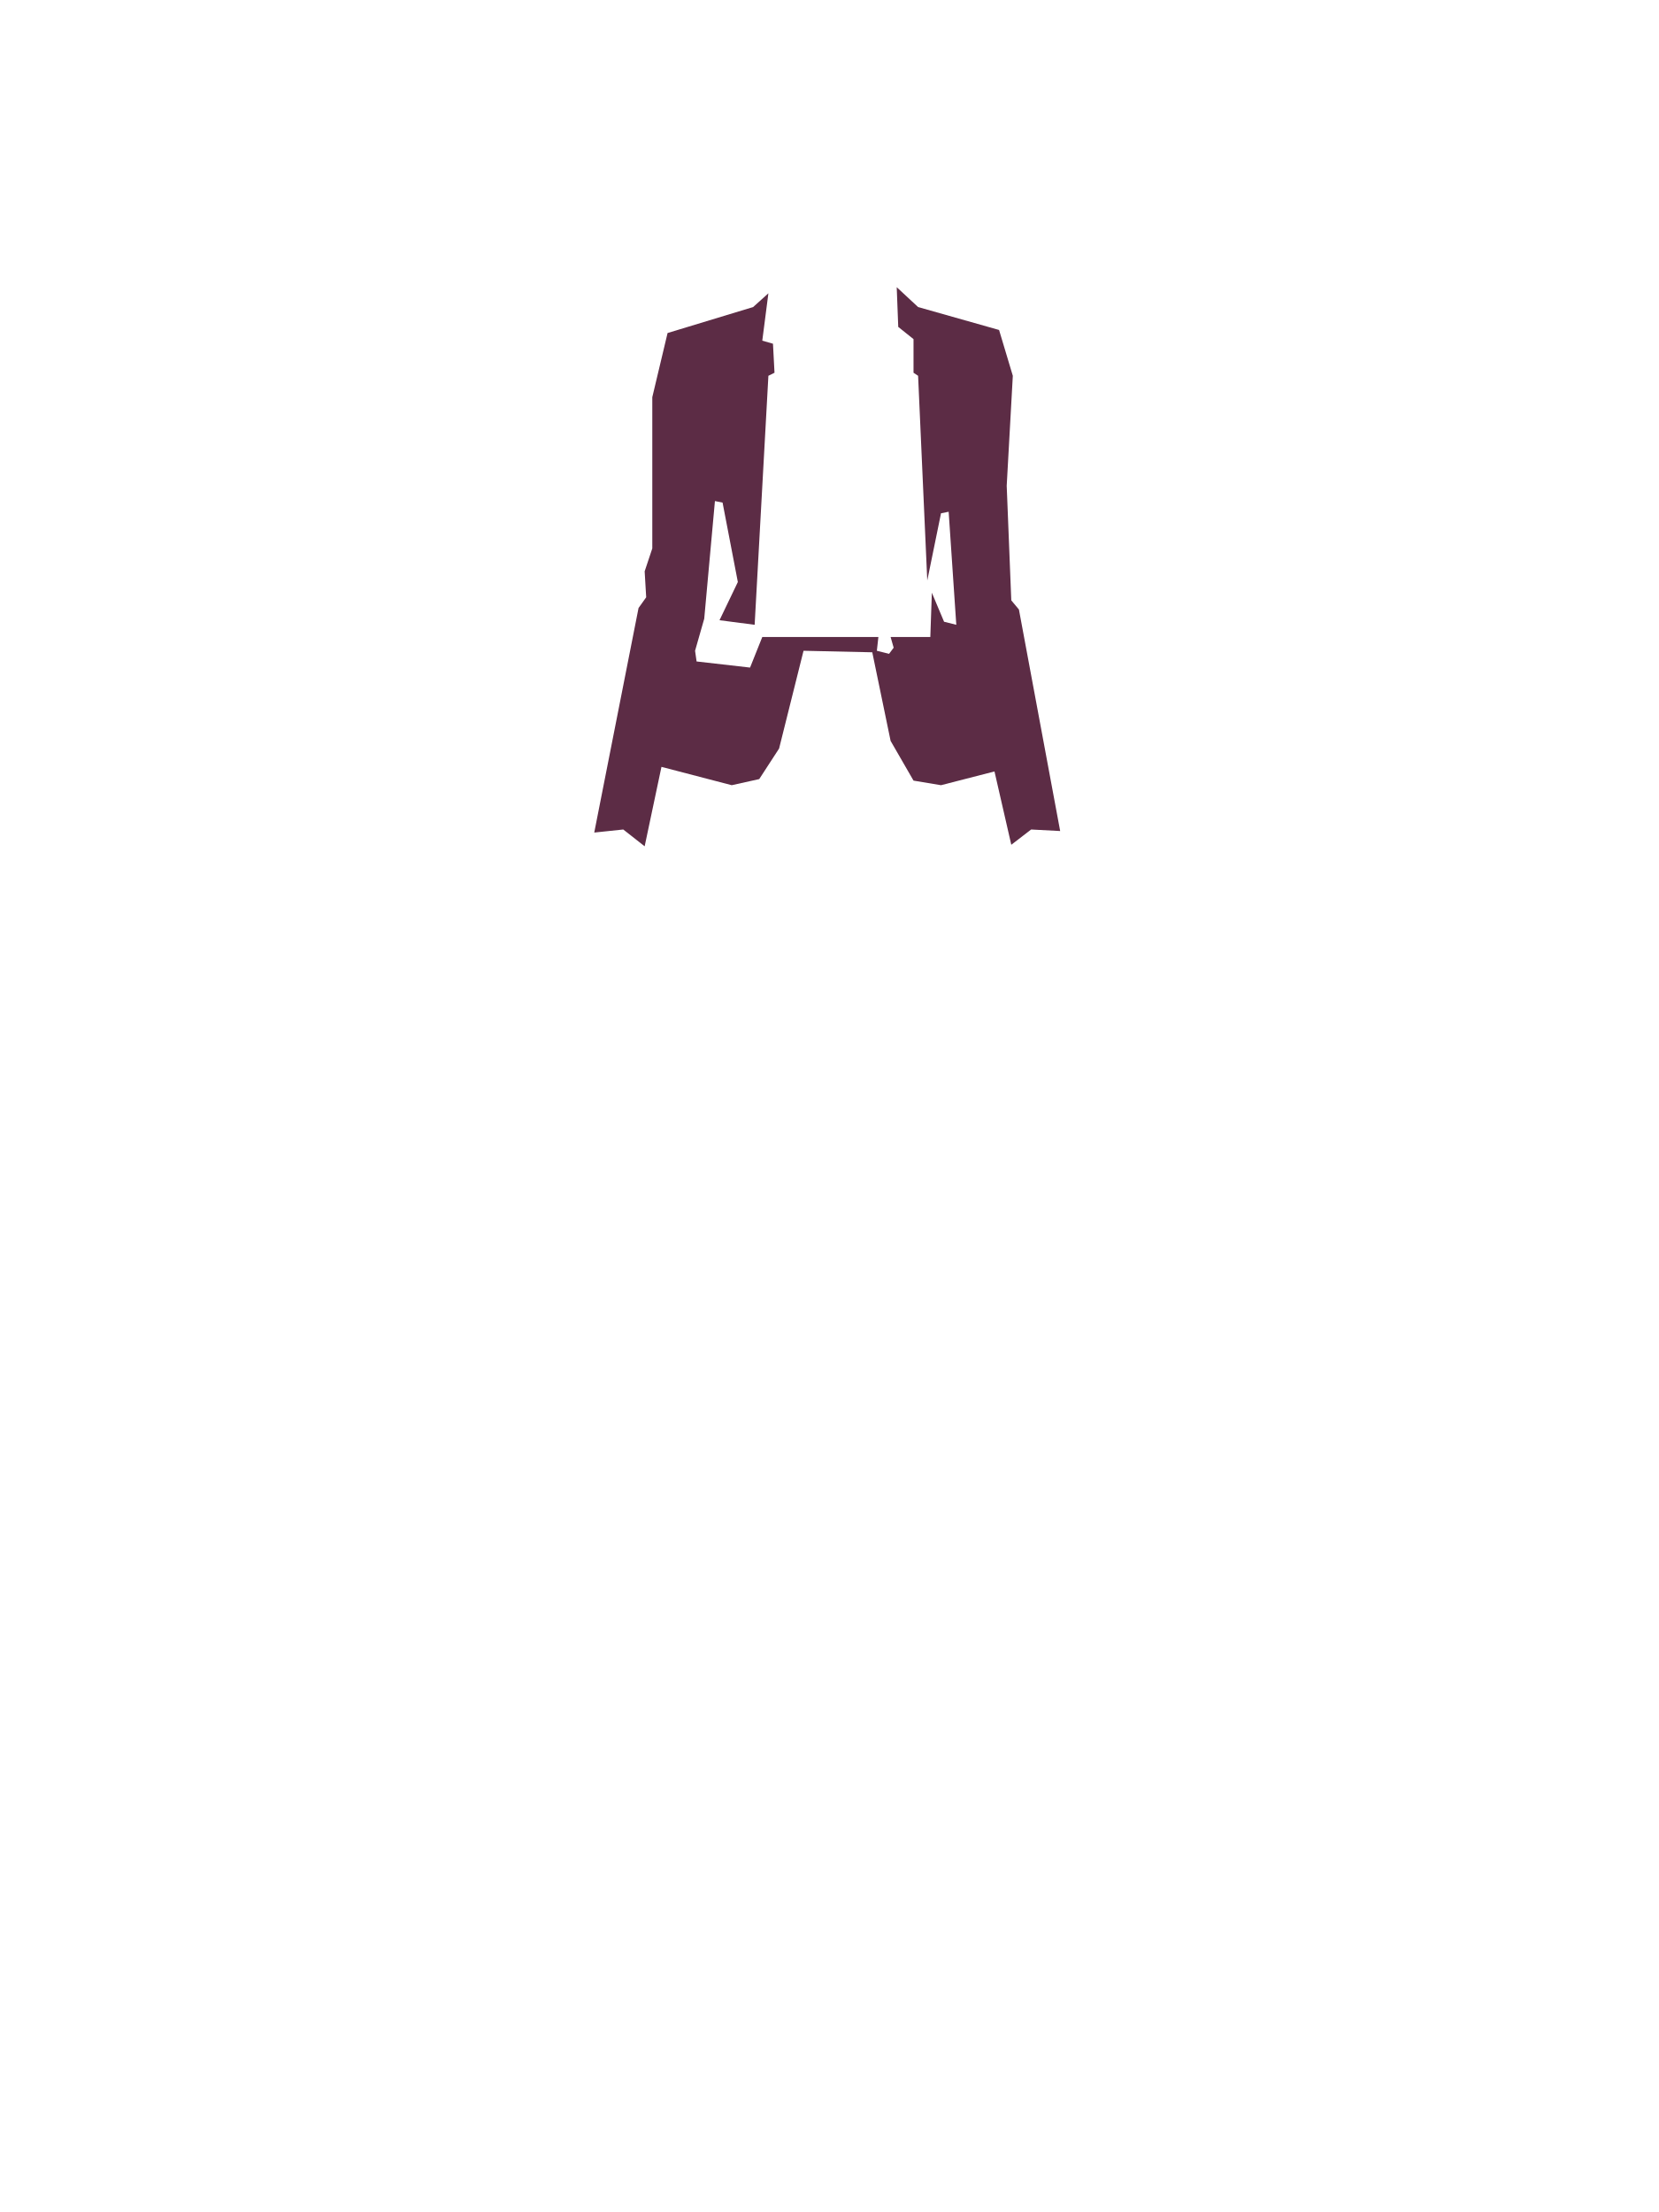
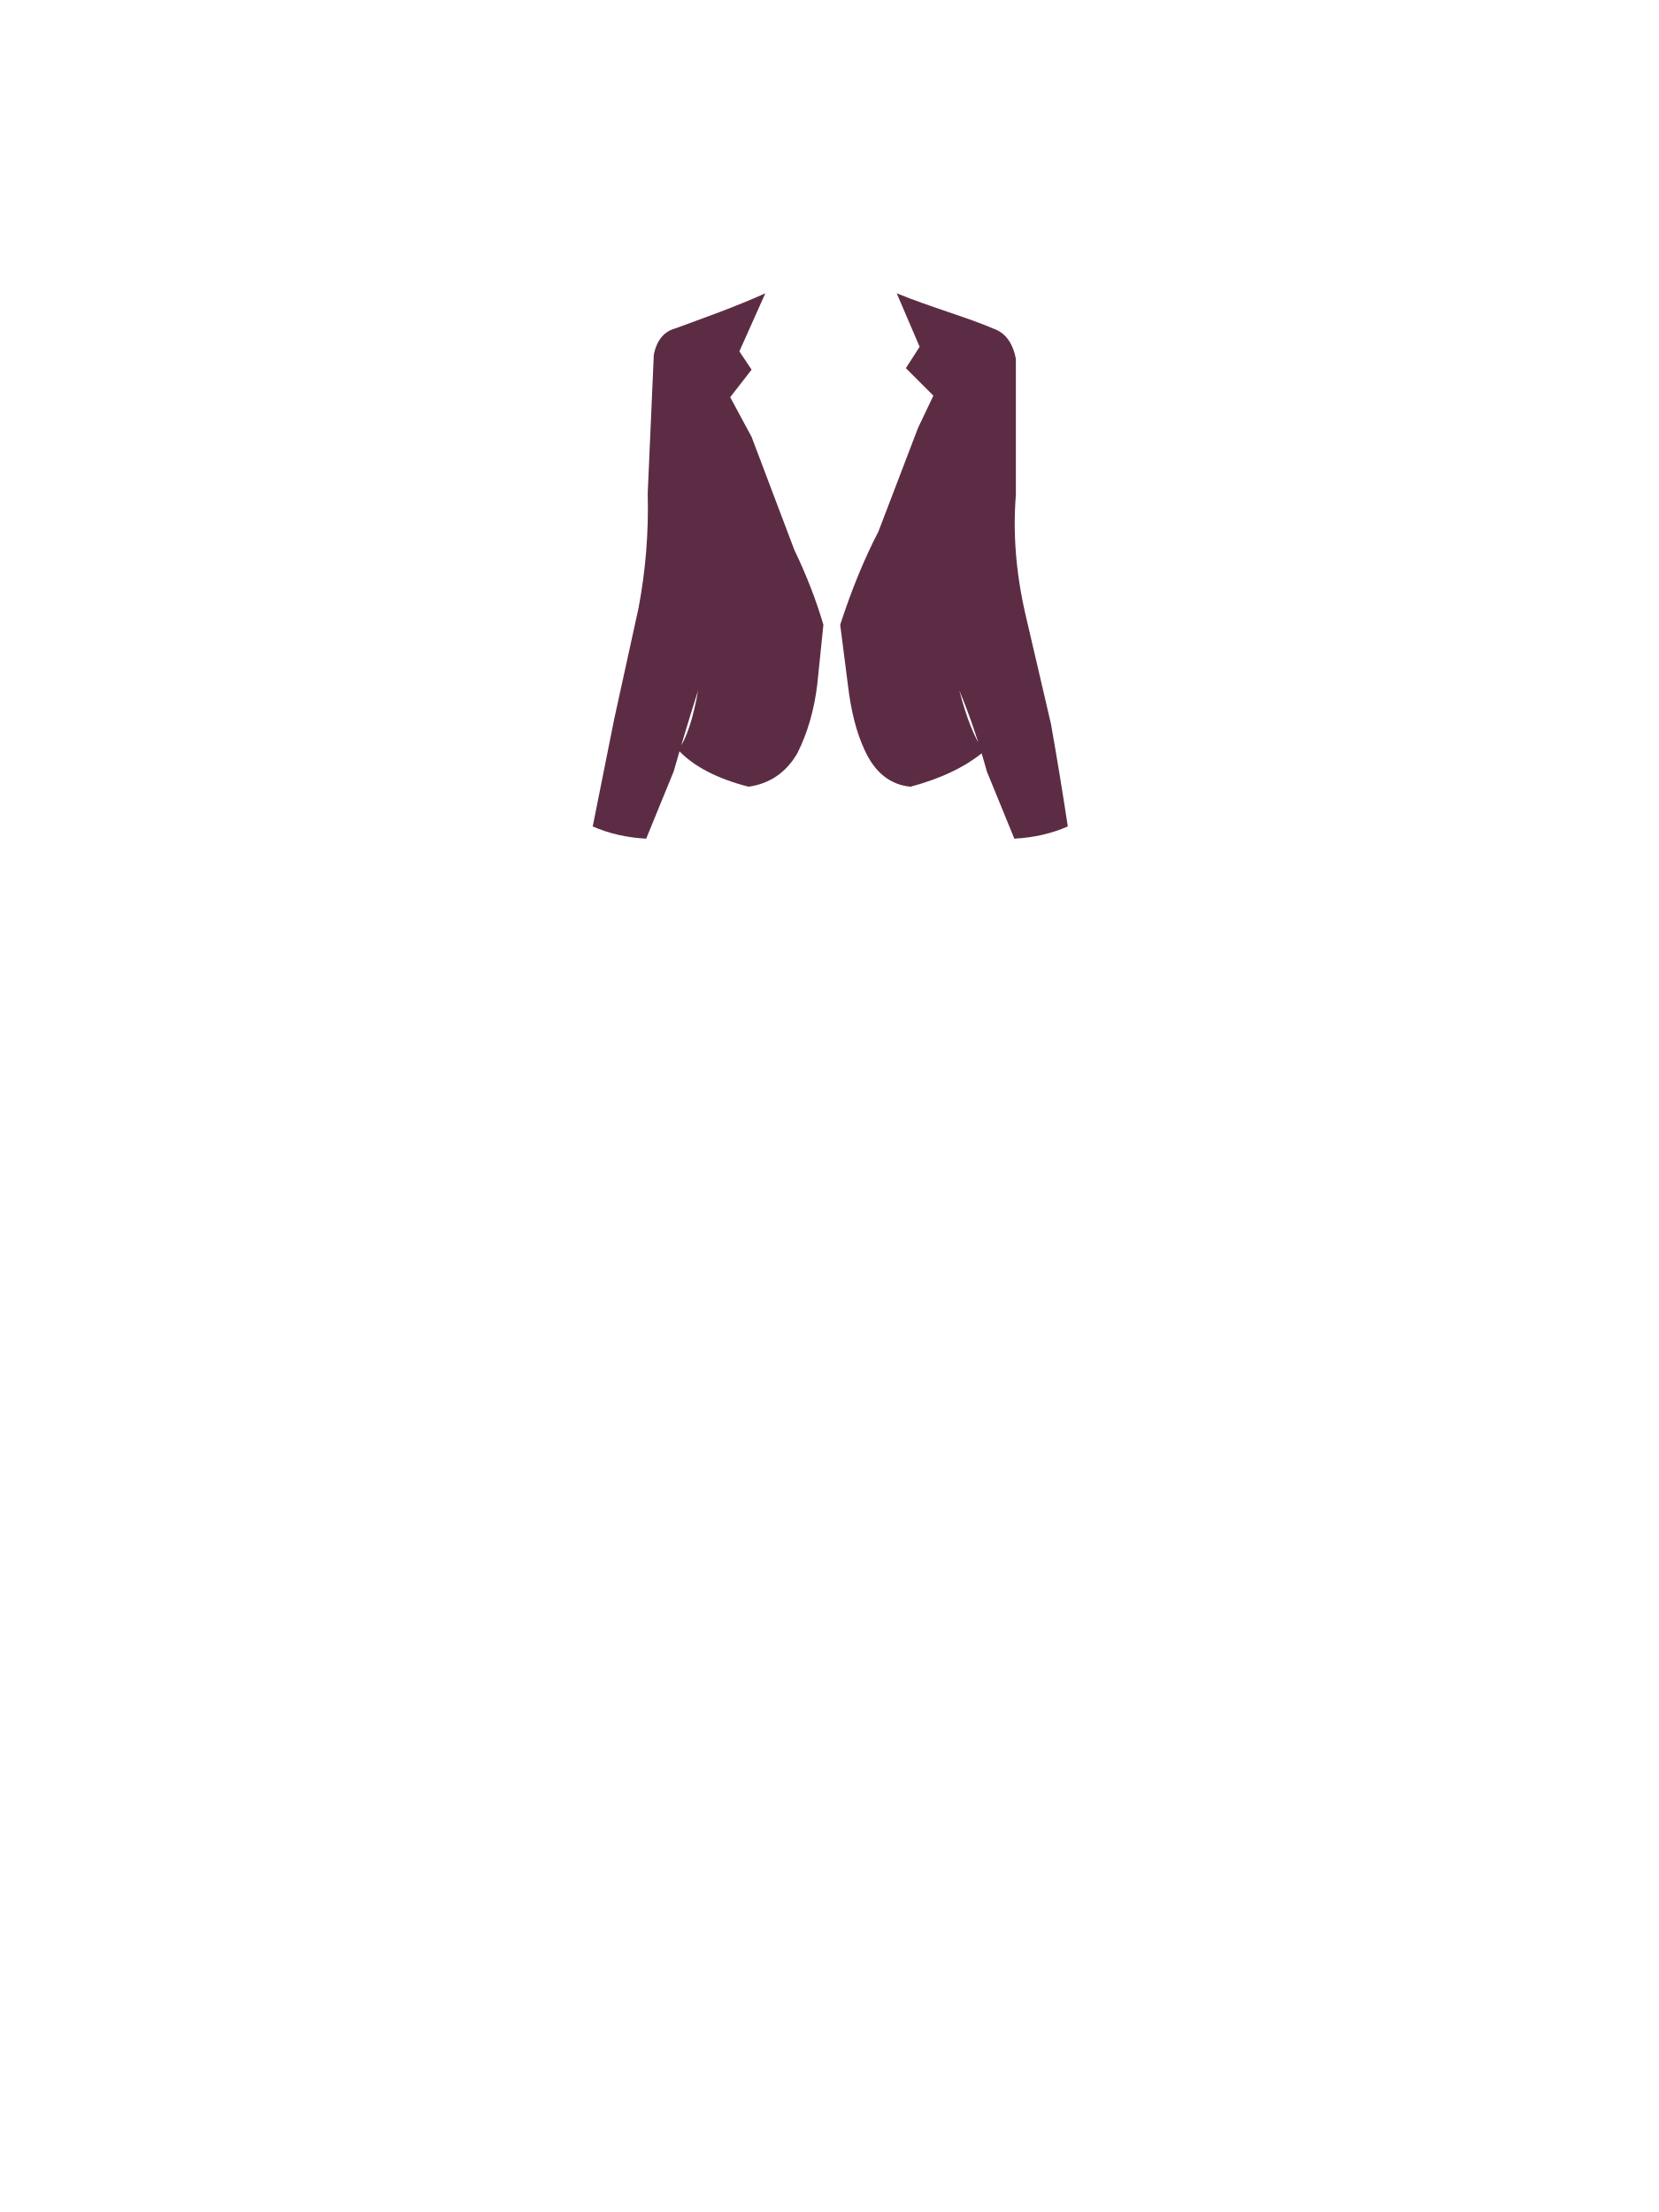
<svg xmlns="http://www.w3.org/2000/svg" width="1086" height="1448" viewBox="0 0 1086 1448">
-   <path d="M654,216 601,201 587,188 588,214 598,222 598,244 601,246 607,380 616,336 621,335 626,409 618,407 610,388 609,417 583,417 585,424 582,428 574,426 575,417 499,417 491,437 456,433 455,426 461,405 468,328 473,329 483,381 471,406 494,409 503,246 507,244 506,225 499,223 503,192 493,201 437,218 427,260 427,359 422,374 423,391 418,398 389,545 408,543 422,554 433,502 479,514 497,510 510,490 526,426 571,427 583,485 598,511 616,514 651,505 662,553 675,543 694,544 667,399 662,393 659,318 663,246Z" fill="#5c2c45" />
+   <path fill="#5c2c45" d="M501 192  C481 201 461 208 442 215  Q431 218 428 232  L424 323 Q425 361 418 398  L402 471 Q394 511 388 541  Q404 548 423 549  L441 505 Q449 477 457 452  Q452 480 444 491  Q459 507 490 515  Q511 512 522 493  Q532 473 535 448  L539 409  Q532 385 520 360  L492 286  L478 260  L492 242 L484 230 L501 192 Z" />
+   <path fill="#5c2c45" d="M587 192  C609 201 634 208 650 215  Q662 219 665 235  L665 324 Q662 361 671 401  L688 474 Q694 508 699 541  Q683 548 664 549  L646 505 Q638 476 628 452  Q635 479 644 492  Q626 507 596 515  Q576 513 566 491  Q558 474 555 448  L550 409 Q561 375 575 348  L601 280 L611 259 L593 241 L602 227 L587 192 Z" />
</svg>
